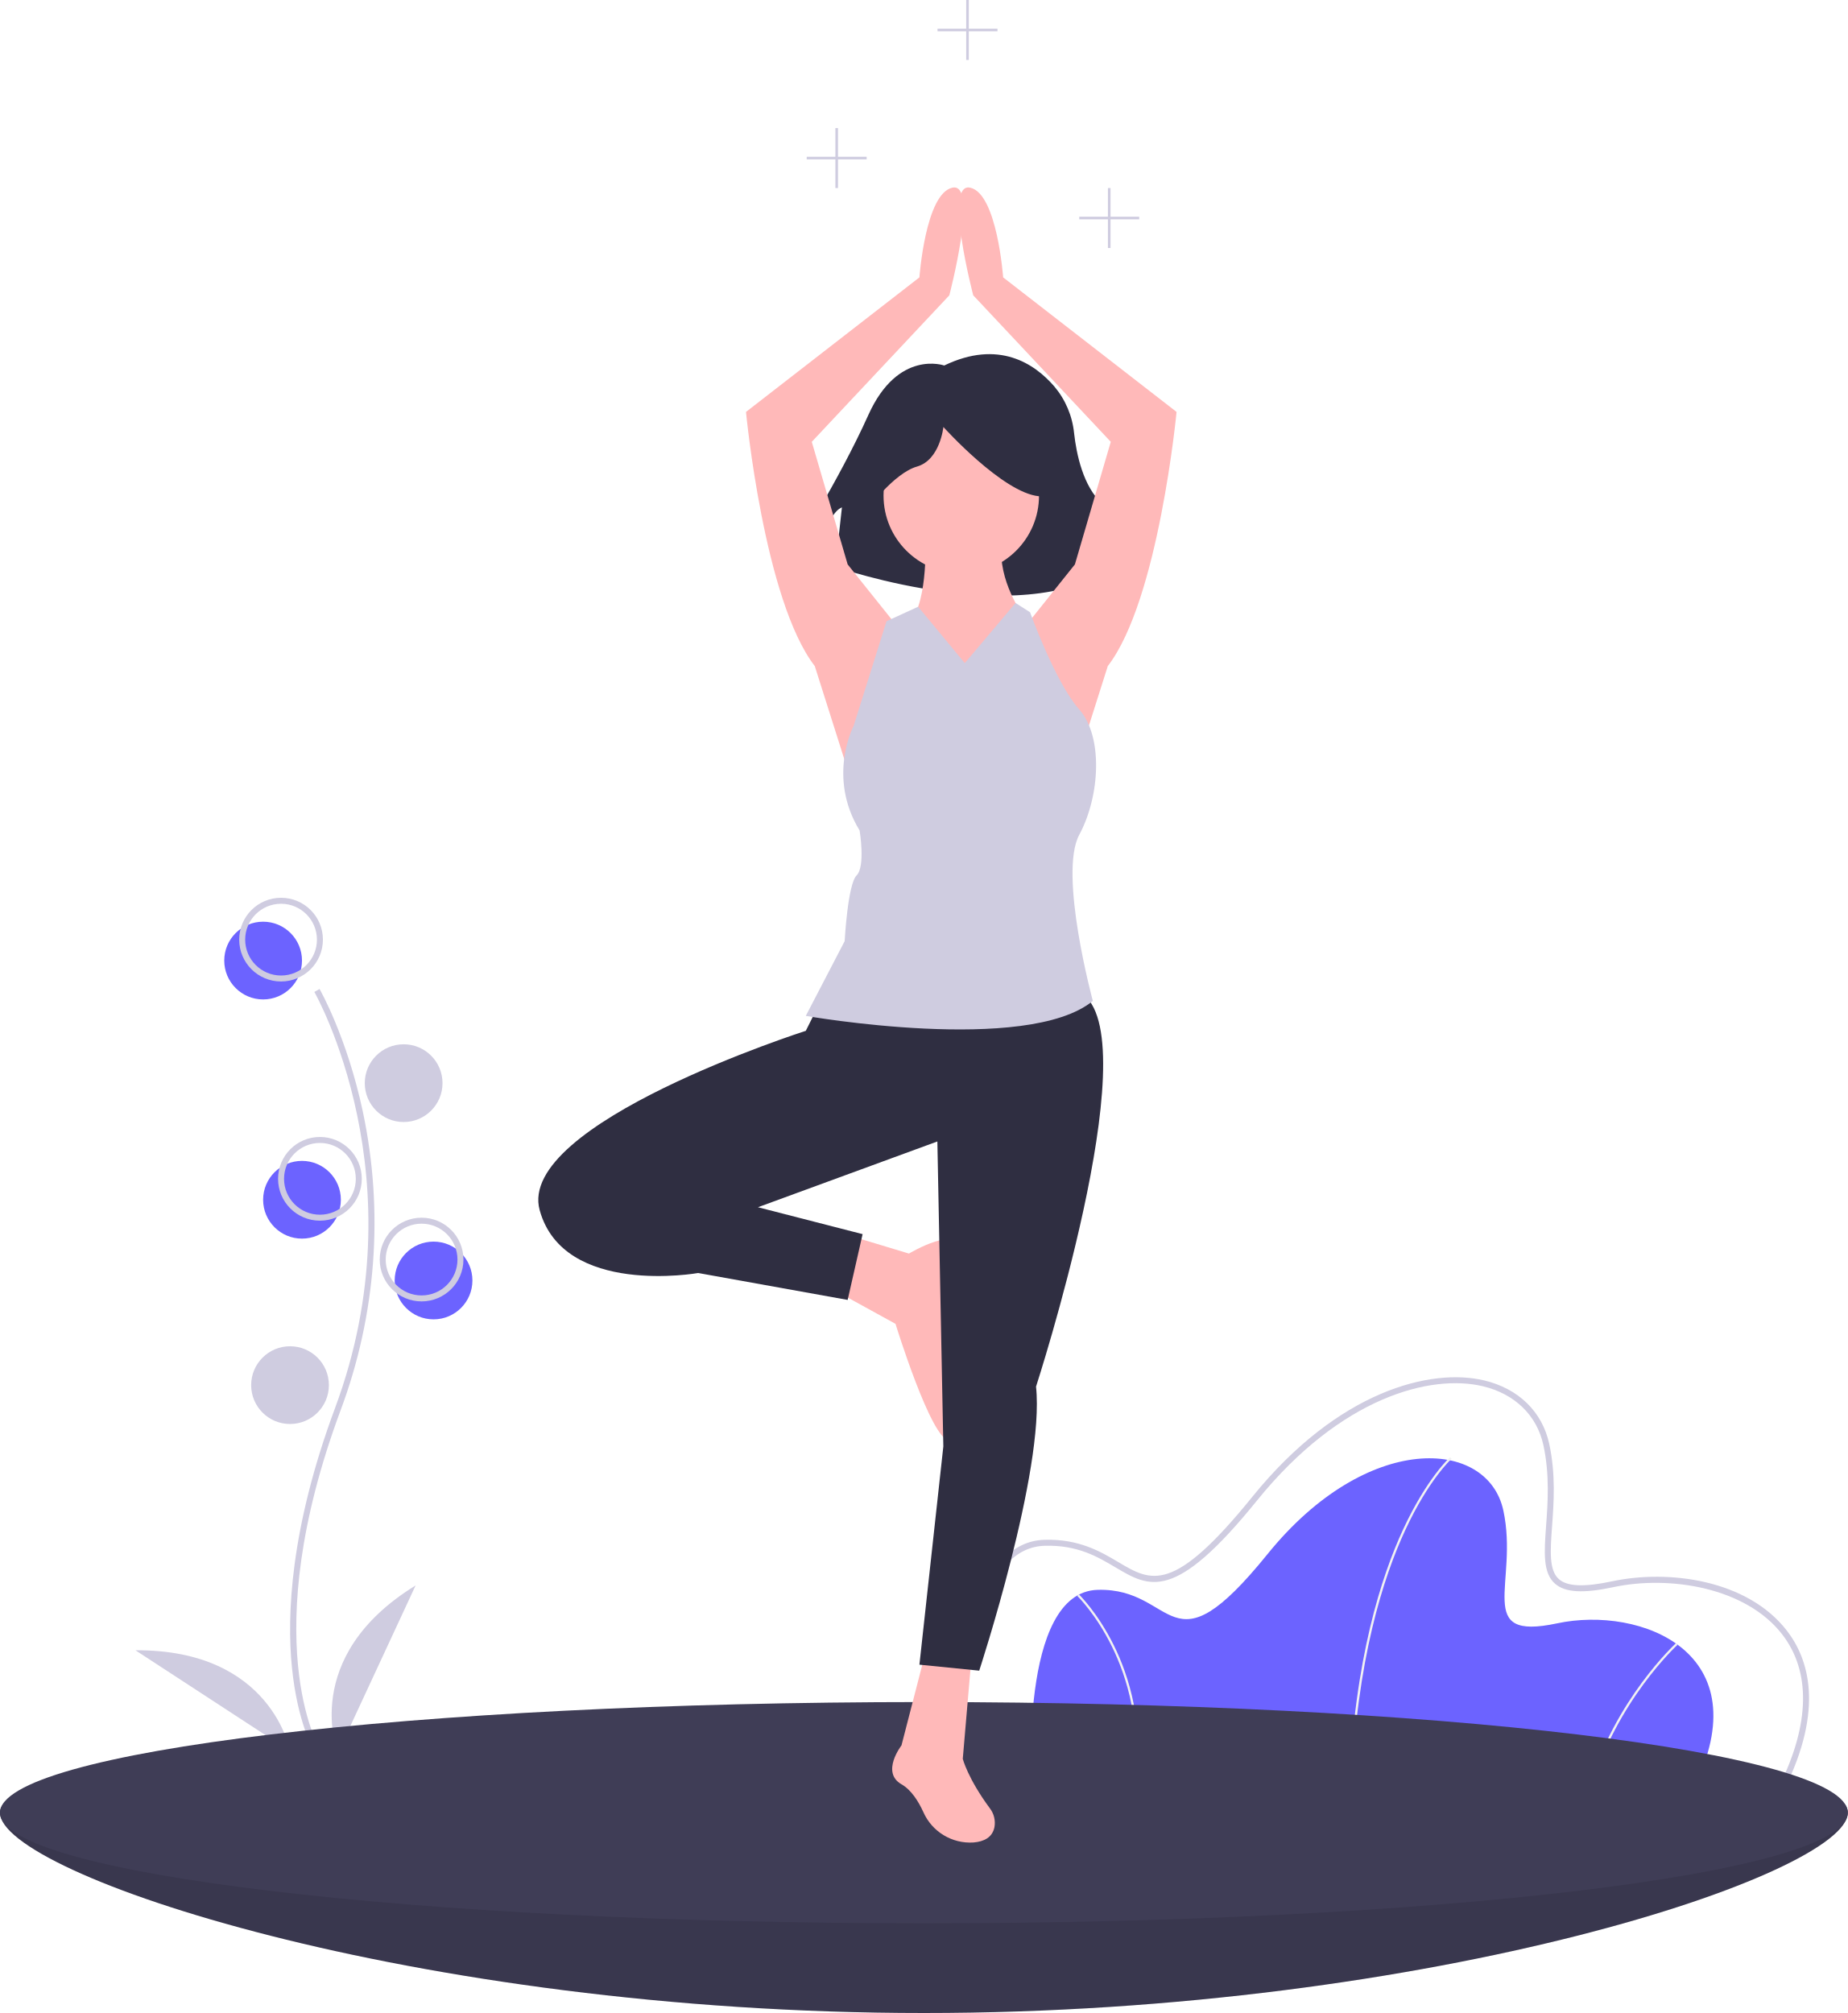
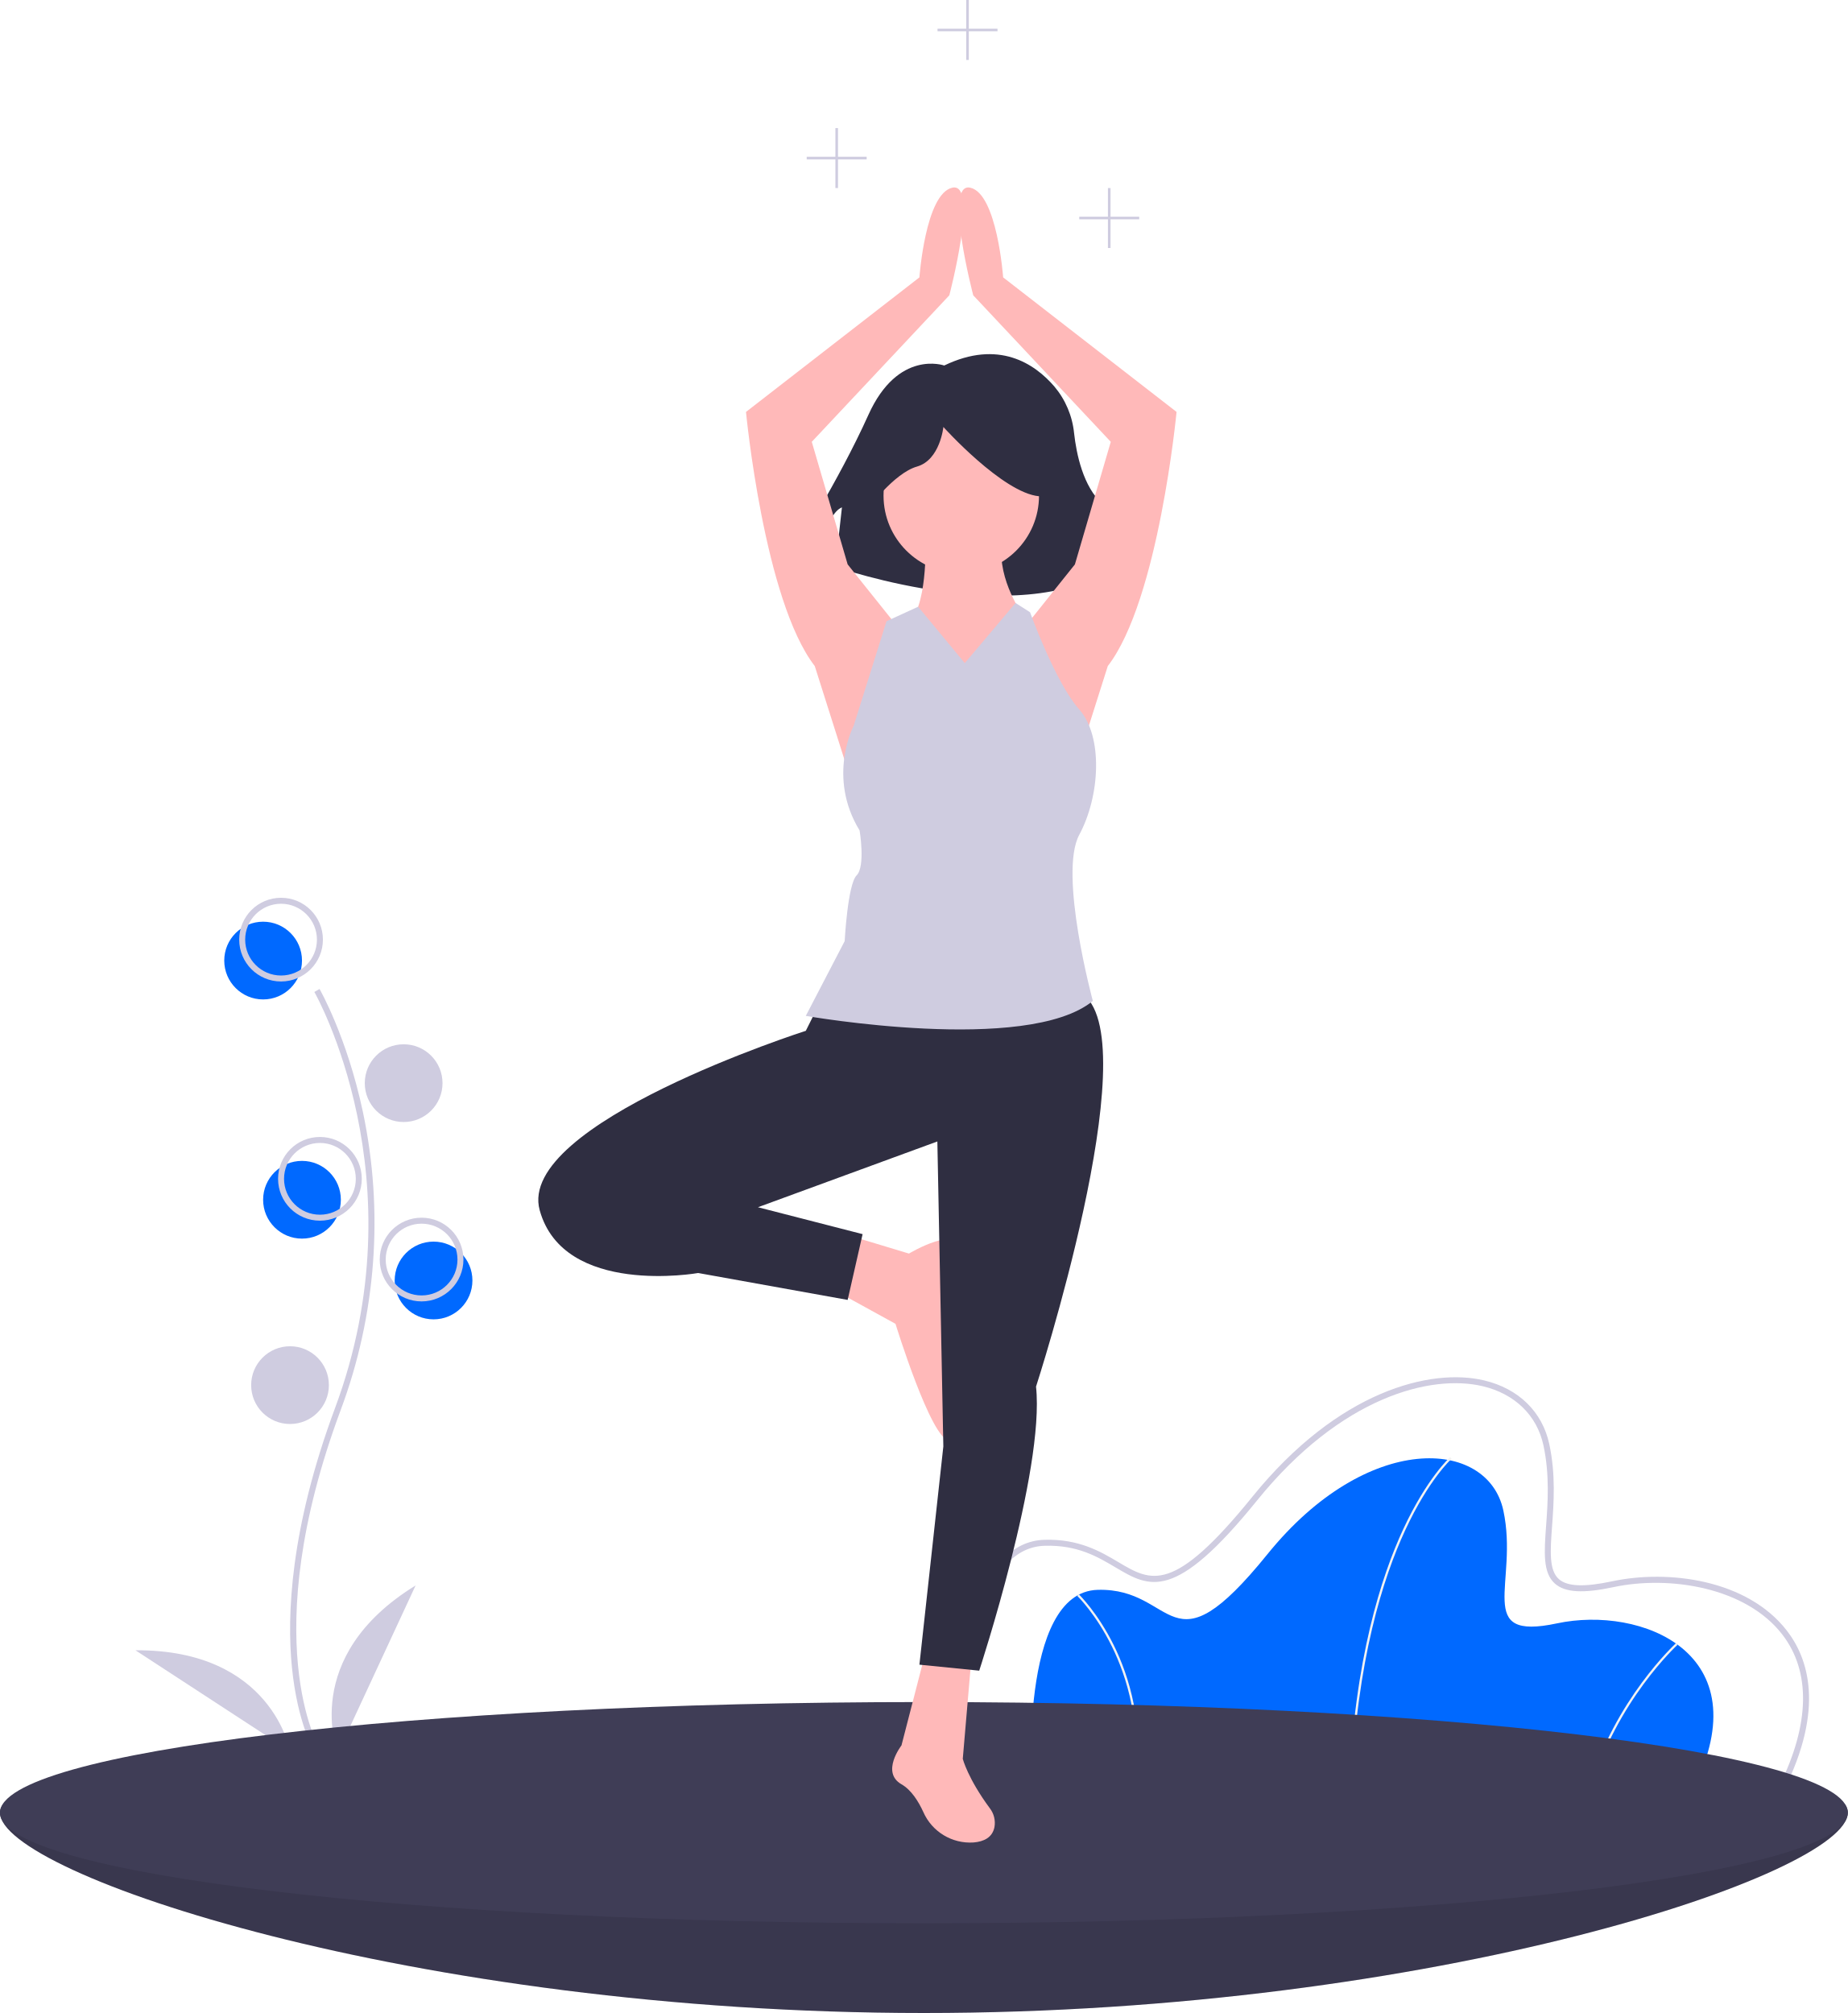
<svg xmlns="http://www.w3.org/2000/svg" id="e1212692-d39e-496f-931d-018692dccc58" data-name="Layer 1" width="745.338" height="812" viewBox="0 0 745.338 812">
  <path d="M972.669,775.195C972.669,799.84,805.819,856,600,856s-372.669-56.16-372.669-80.805S394.181,766.752,600,766.752,972.669,750.55,972.669,775.195Z" transform="translate(-227.3311 -44)" fill="#3f3d56" />
  <path d="M972.669,775.195C972.669,799.84,805.819,856,600,856s-372.669-56.16-372.669-80.805S394.181,766.752,600,766.752,972.669,750.55,972.669,775.195Z" transform="translate(-227.3311 -44)" opacity="0.1" />
-   <circle cx="106.132" cy="387.471" r="15.679" fill="#6c63ff" />
-   <circle cx="174.877" cy="516.518" r="15.679" fill="#6c63ff" />
-   <circle cx="121.811" cy="483.955" r="15.679" fill="#6c63ff" />
+   <circle cx="106.132" cy="387.471" r="15.679" fill="#0069ff" />
+   <circle cx="174.877" cy="516.518" r="15.679" fill="#0069ff" />
+   <circle cx="121.811" cy="483.955" r="15.679" fill="#0069ff" />
  <path d="M354.143,750.497c-.277-.452-6.803-11.349-9.065-33.977-2.075-20.76-.741-55.751,17.406-104.562,34.379-92.469-7.923-167.078-8.355-167.821l2.087-1.211c.11.188,11.025,19.211,17.474,49.501a215.956,215.956,0,0,1-8.944,120.372c-34.321,92.311-8.805,136.01-8.544,136.441Z" transform="translate(-227.3311 -44)" fill="#cfcce0" />
  <path d="M340.7,439.913a16.885,16.885,0,1,1,16.885-16.885A16.904,16.904,0,0,1,340.7,439.913Zm0-31.357a14.473,14.473,0,1,0,14.473,14.473A14.489,14.489,0,0,0,340.7,408.556Z" transform="translate(-227.3311 -44)" fill="#cfcce0" />
  <circle cx="162.816" cy="436.919" r="15.679" fill="#cfcce0" />
  <path d="M356.378,536.397A16.885,16.885,0,1,1,373.263,519.513,16.904,16.904,0,0,1,356.378,536.397Zm0-31.357a14.473,14.473,0,1,0,14.473,14.473A14.489,14.489,0,0,0,356.378,505.04Z" transform="translate(-227.3311 -44)" fill="#cfcce0" />
  <path d="M397.384,568.961a16.885,16.885,0,1,1,16.885-16.885A16.904,16.904,0,0,1,397.384,568.961Zm0-31.357a14.473,14.473,0,1,0,14.473,14.473A14.489,14.489,0,0,0,397.384,537.603Z" transform="translate(-227.3311 -44)" fill="#cfcce0" />
  <circle cx="116.987" cy="558.73" r="15.679" fill="#cfcce0" />
  <path d="M363.615,751.074s-15.679-38.594,31.357-67.539Z" transform="translate(-227.3311 -44)" fill="#cfcce0" />
  <path d="M344.332,750.374s-7.135-41.041-62.363-40.689Z" transform="translate(-227.3311 -44)" fill="#cfcce0" />
-   <path d="M910.362,765.546H643.495s-5.409-79.339,26.597-80.24,28.4,35.162,68.52-14.425,88.805-46.882,95.116-17.581-12.171,52.742,21.638,45.53S937.86,710.55,910.362,765.546Z" transform="translate(-227.3311 -44)" fill="#6c63ff" />
+   <path d="M910.362,765.546H643.495s-5.409-79.339,26.597-80.24,28.4,35.162,68.52-14.425,88.805-46.882,95.116-17.581-12.171,52.742,21.638,45.53S937.86,710.55,910.362,765.546Z" transform="translate(-227.3311 -44)" fill="#0069ff" />
  <path d="M772.423,765.564l-.901-.036c2.101-52.236,13.041-85.798,21.848-104.755,9.563-20.583,18.778-28.916,18.87-28.998l.599.674c-.091.081-9.198,8.331-18.685,28.775C785.396,680.101,774.516,713.525,772.423,765.564Z" transform="translate(-227.3311 -44)" fill="#f2f2f2" />
  <path d="M869.009,765.672l-.865-.252c10.422-35.772,34.964-58.357,35.211-58.581l.606.667C903.716,707.729,879.357,730.155,869.009,765.672Z" transform="translate(-227.3311 -44)" fill="#f2f2f2" />
  <path d="M685.527,765.608l-.893-.124c3.536-25.501-2.851-45.287-8.832-57.394-6.476-13.109-13.865-20.269-13.939-20.34l.624-.651c.075.072,7.578,7.342,14.123,20.591C682.647,719.912,689.095,739.88,685.527,765.608Z" transform="translate(-227.3311 -44)" fill="#f2f2f2" />
  <path d="M946.58,766.752H614.711l-.077-1.124c-.191-2.797-4.424-68.764,16.95-92.301,4.778-5.262,10.534-8.024,17.107-8.209,13.933-.396,22.688,4.822,29.75,9.011,13.311,7.896,22.104,13.113,54.075-26.402,34.635-42.808,72.005-52.018,93.488-46.897,13.88,3.31,23.447,12.663,26.247,25.662,2.651,12.309,1.807,23.875,1.128,33.168-.726,9.943-1.3,17.797,2.784,21.357,3.409,2.97,10.214,3.24,21.413.85,22.78-4.86,54.565-.701,70.52,19.912,8.584,11.09,15.345,31.249-1.183,64.306Zm-329.605-2.412H945.087c12.317-24.988,12.701-46.098,1.102-61.084-14.636-18.91-45.341-23.887-68.109-19.029-12.168,2.596-19.418,2.168-23.501-1.39-4.993-4.351-4.381-12.735-3.606-23.351.668-9.14,1.498-20.514-1.08-32.485-2.596-12.055-11.508-20.738-24.448-23.823-20.797-4.962-57.123,4.132-91.053,46.067-33.282,41.135-43.308,35.19-57.181,26.96-7.149-4.24-15.266-9.049-28.452-8.675-5.892.166-11.07,2.662-15.39,7.419C614.159,696.103,616.505,755.422,616.975,764.34Z" transform="translate(-227.3311 -44)" fill="#cfcce0" />
  <ellipse cx="372.669" cy="731.195" rx="372.669" ry="44.624" fill="#3f3d56" />
  <path d="M608.195,191.438s-18.631-6.654-30.608,19.962-30.608,55.893-30.608,55.893l10.646,2.662s2.662-18.631,9.315-21.293l-2.662,23.954s79.847,27.946,115.778-2.662l-1.331-9.315s5.323,1.331,5.323,9.315l3.992-3.992s-3.992-7.985-15.969-18.631c-7.861-6.988-10.563-20.282-11.491-28.594a34.602,34.602,0,0,0-7.966-18.843C644.656,190.67,630.152,180.865,608.195,191.438Z" transform="translate(-227.3311 -44)" fill="#2f2e41" />
  <path d="M588.543,295.791l-19.297-24.121-14.473-49.448,55.478-59.096s12.06-45.83,1.206-43.418-13.267,36.181-13.267,36.181l-69.951,54.272s7.236,75.981,27.739,102.514l15.679,49.448Z" transform="translate(-227.3311 -44)" fill="#ffb9b9" />
  <path d="M641.609,295.791l19.297-24.121,14.473-49.448-55.478-59.096s-12.06-45.83-1.206-43.418,13.267,36.181,13.267,36.181l69.951,54.272s-7.236,75.981-27.739,102.514l-15.679,49.448Z" transform="translate(-227.3311 -44)" fill="#ffb9b9" />
  <circle cx="387.744" cy="199.931" r="31.357" fill="#ffb9b9" />
  <path d="M600.603,260.815s1.206,25.327-6.03,33.769-14.473,51.86,20.503,53.066,31.357-36.181,31.357-36.181l-7.236-20.503s-10.854-15.679-7.236-30.151Z" transform="translate(-227.3311 -44)" fill="#ffb9b9" />
  <path d="M568.04,541.824l25.93,7.839s21.106-12.664,21.106-.603-7.236,27.739-4.824,38.594,7.236,37.387,0,37.387-21.709-47.036-21.709-47.036l-24.121-13.267Z" transform="translate(-227.3311 -44)" fill="#ffb9b9" />
  <path d="M600.603,710.671l-9.648,37.387s-8.442,10.854,0,15.679c3.962,2.264,6.861,6.917,8.822,11.22a20.628,20.628,0,0,0,20.255,12.254c4.116-.342,7.584-1.969,8.428-6.198a9.705,9.705,0,0,0-1.867-7.6c-8.896-12.022-10.913-19.926-10.913-19.926l3.618-42.212Z" transform="translate(-227.3311 -44)" fill="#ffb9b9" />
  <path d="M577.25,249.5s10.646-14.639,19.962-17.3S607.858,216.23,607.858,216.23s23.954,26.616,38.593,27.946,1.331-31.939,1.331-31.939l-26.616-6.654-25.285,2.662-19.962,13.308Z" transform="translate(-227.3311 -44)" fill="#2f2e41" />
  <path d="M557.185,450.165l-4.824,9.648s-116.987,37.388-107.338,72.363,63.921,25.327,63.921,25.327l60.302,10.854,6.03-26.533L533.064,530.97,605.427,504.437l2.412,123.017-9.648,88.042,24.121,2.412s26.533-80.805,22.915-114.575c0,0,44.624-137.489,19.297-157.992S557.185,450.165,557.185,450.165Z" transform="translate(-227.3311 -44)" fill="#2f2e41" />
  <path d="M616.49,311.486l-18.819-22.743-12.747,5.842-13.267,42.212S560.803,357.299,574.07,379.008c0,0,2.412,14.473-1.206,18.091s-4.824,26.533-4.824,26.533l-15.679,30.151s89.248,15.679,115.781-6.03c0,0-13.923-51.331-5.481-67.01s9.648-39.714,0-50.569-19.846-39.208-19.846-39.208l-5.841-3.736Z" transform="translate(-227.3311 -44)" fill="#cfcce0" />
  <polygon points="459.515 87.42 447.948 87.42 447.948 75.853 446.897 75.853 446.897 87.42 435.33 87.42 435.33 88.471 446.897 88.471 446.897 100.038 447.948 100.038 447.948 88.471 459.515 88.471 459.515 87.42" fill="#cfcce0" />
  <polygon points="349.583 63.235 338.016 63.235 338.016 51.668 336.965 51.668 336.965 63.235 325.398 63.235 325.398 64.286 336.965 64.286 336.965 75.853 338.016 75.853 338.016 64.286 349.583 64.286 349.583 63.235" fill="#cfcce0" />
  <polygon points="402.35 11.567 390.784 11.567 390.784 0 389.732 0 389.732 11.567 378.165 11.567 378.165 12.618 389.732 12.618 389.732 24.185 390.784 24.185 390.784 12.618 402.35 12.618 402.35 11.567" fill="#cfcce0" />
</svg>
